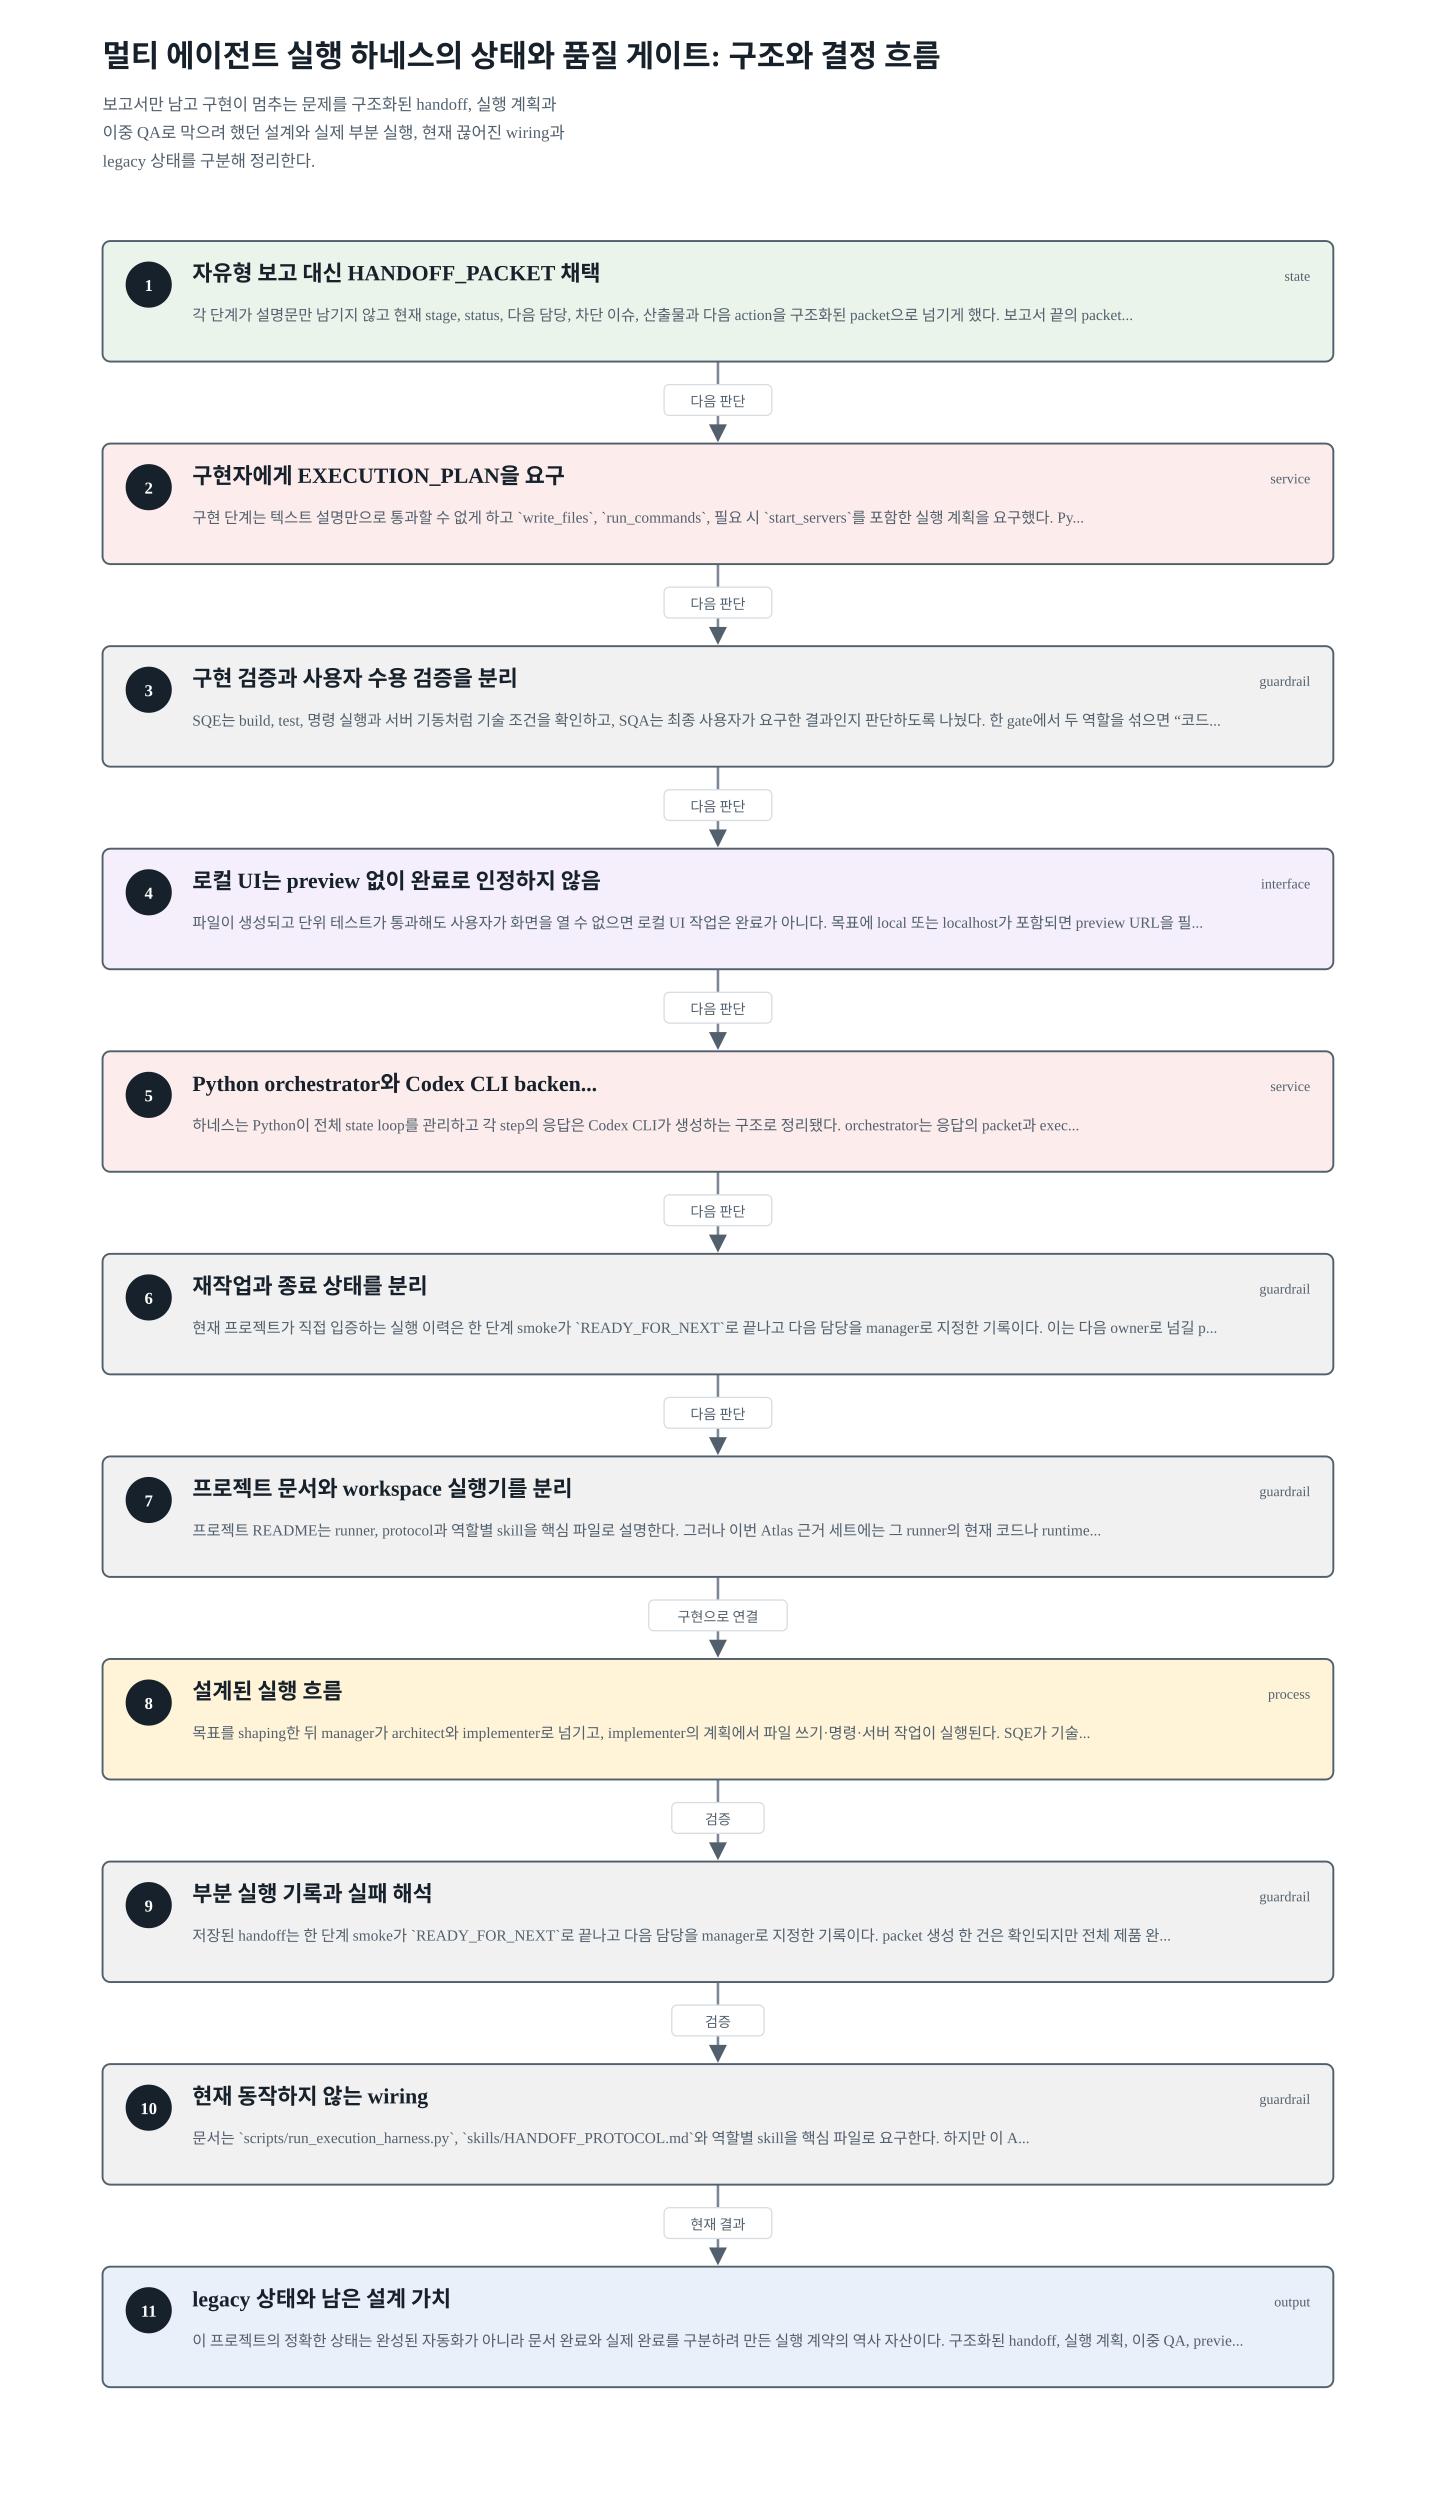
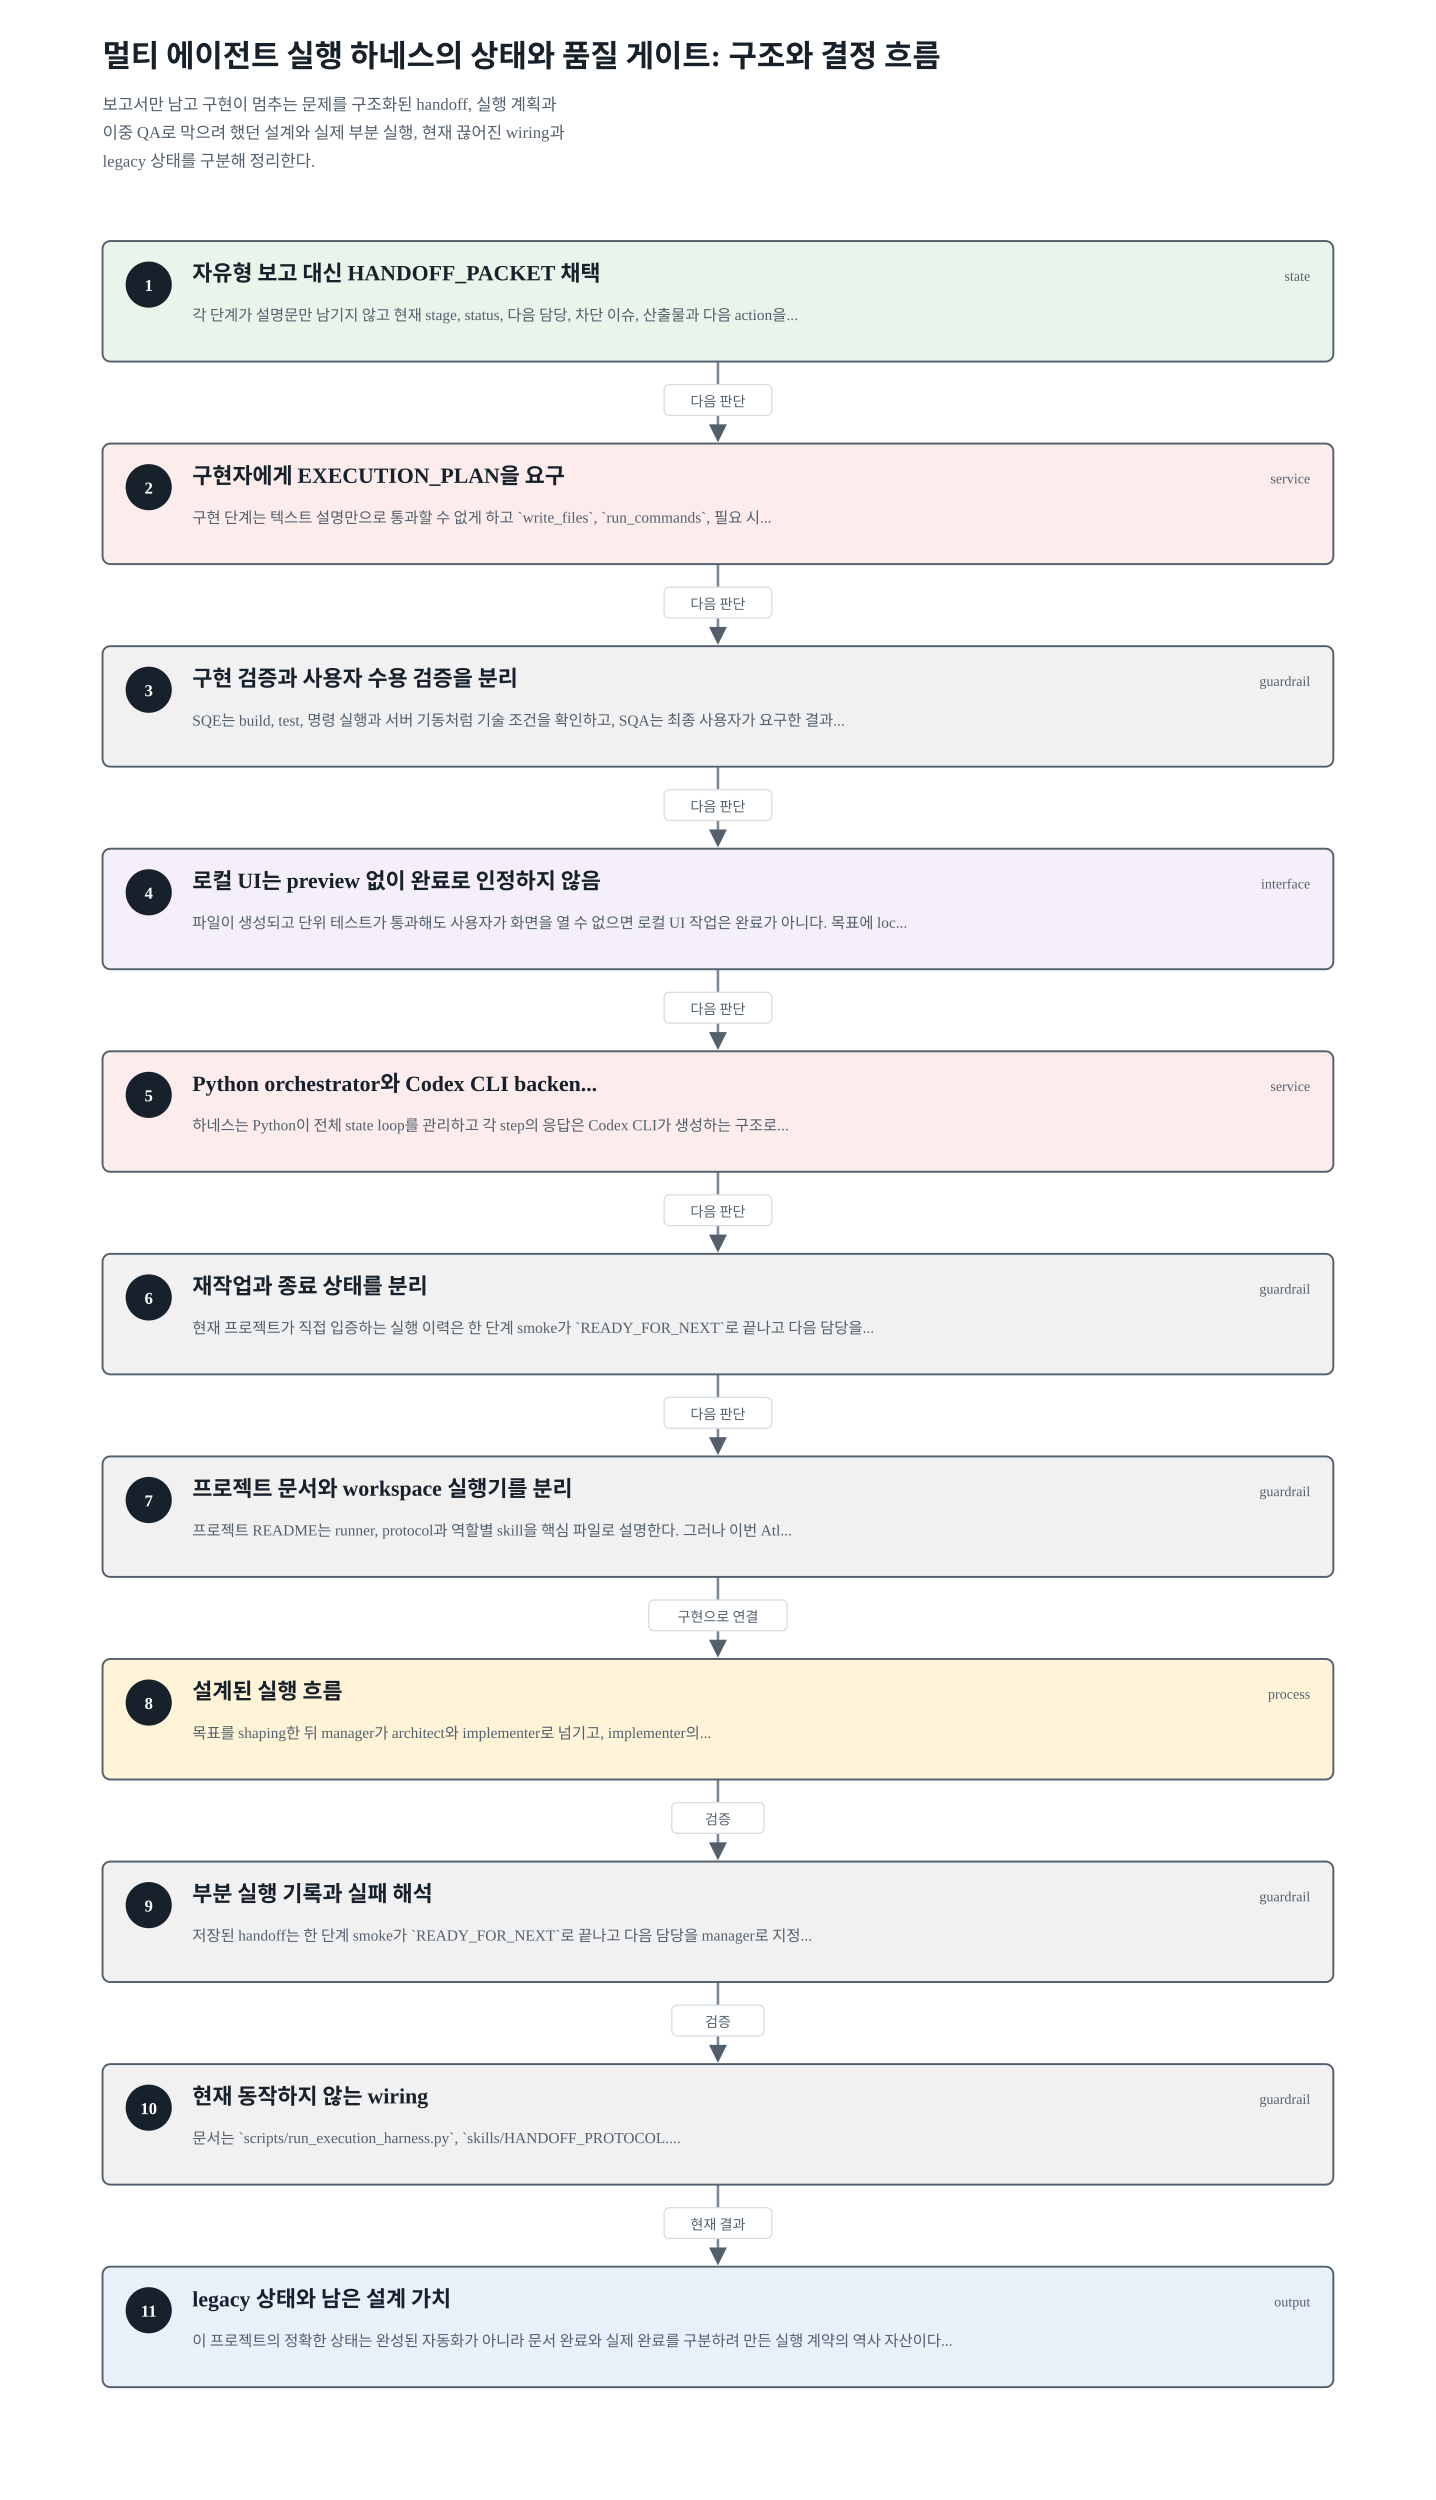
<svg xmlns="http://www.w3.org/2000/svg" viewBox="0 0 1120 1950" role="img" aria-labelledby="system-map-title system-map-desc">
  <defs>
    <marker id="system-map-arrow" viewBox="0 0 10 10" refX="5" refY="5" markerWidth="7" markerHeight="7" orient="auto-start-reverse">
      <path d="M 0 0 L 10 5 L 0 10 z" fill="#52606d" />
    </marker>
  </defs>
  <rect width="1120" height="1950" fill="#ffffff" />
  <text fill="#17212b" font-size="24" font-weight="700">
    <tspan x="80" y="52">멀티 에이전트 실행 하네스의 상태와 품질 게이트: 구조와 결정 흐름</tspan>
  </text>
  <text fill="#52606d" font-size="13">
    <tspan x="80" y="86">보고서만 남고 구현이 멈추는 문제를 구조화된 handoff, 실행 계획과</tspan>
    <tspan x="80" y="108">이중 QA로 막으려 했던 설계와 실제 부분 실행, 현재 끊어진 wiring과</tspan>
    <tspan x="80" y="130">legacy 상태를 구분해 정리한다.</tspan>
  </text>
  <g data-flow="flow-01">
    <path d="M 560 282 L 560 338" fill="none" stroke="#7b8794" stroke-width="2" marker-end="url(#system-map-arrow)" />
    <rect x="518" y="300" width="84" height="24" rx="4" fill="#ffffff" stroke="#d6dce2" />
    <text x="560" y="317" text-anchor="middle" fill="#52606d" font-size="11">다음 판단</text>
  </g>
  <g data-flow="flow-02">
    <path d="M 560 440 L 560 496" fill="none" stroke="#7b8794" stroke-width="2" marker-end="url(#system-map-arrow)" />
    <rect x="518" y="458" width="84" height="24" rx="4" fill="#ffffff" stroke="#d6dce2" />
    <text x="560" y="475" text-anchor="middle" fill="#52606d" font-size="11">다음 판단</text>
  </g>
  <g data-flow="flow-03">
    <path d="M 560 598 L 560 654" fill="none" stroke="#7b8794" stroke-width="2" marker-end="url(#system-map-arrow)" />
    <rect x="518" y="616" width="84" height="24" rx="4" fill="#ffffff" stroke="#d6dce2" />
    <text x="560" y="633" text-anchor="middle" fill="#52606d" font-size="11">다음 판단</text>
  </g>
  <g data-flow="flow-04">
    <path d="M 560 756 L 560 812" fill="none" stroke="#7b8794" stroke-width="2" marker-end="url(#system-map-arrow)" />
    <rect x="518" y="774" width="84" height="24" rx="4" fill="#ffffff" stroke="#d6dce2" />
    <text x="560" y="791" text-anchor="middle" fill="#52606d" font-size="11">다음 판단</text>
  </g>
  <g data-flow="flow-05">
    <path d="M 560 914 L 560 970" fill="none" stroke="#7b8794" stroke-width="2" marker-end="url(#system-map-arrow)" />
    <rect x="518" y="932" width="84" height="24" rx="4" fill="#ffffff" stroke="#d6dce2" />
    <text x="560" y="949" text-anchor="middle" fill="#52606d" font-size="11">다음 판단</text>
  </g>
  <g data-flow="flow-06">
    <path d="M 560 1072 L 560 1128" fill="none" stroke="#7b8794" stroke-width="2" marker-end="url(#system-map-arrow)" />
    <rect x="518" y="1090" width="84" height="24" rx="4" fill="#ffffff" stroke="#d6dce2" />
    <text x="560" y="1107" text-anchor="middle" fill="#52606d" font-size="11">다음 판단</text>
  </g>
  <g data-flow="flow-07">
    <path d="M 560 1230 L 560 1286" fill="none" stroke="#7b8794" stroke-width="2" marker-end="url(#system-map-arrow)" />
    <rect x="506" y="1248" width="108" height="24" rx="4" fill="#ffffff" stroke="#d6dce2" />
    <text x="560" y="1265" text-anchor="middle" fill="#52606d" font-size="11">구현으로 연결</text>
  </g>
  <g data-flow="flow-08">
    <path d="M 560 1388 L 560 1444" fill="none" stroke="#7b8794" stroke-width="2" marker-end="url(#system-map-arrow)" />
    <rect x="524" y="1406" width="72" height="24" rx="4" fill="#ffffff" stroke="#d6dce2" />
    <text x="560" y="1423" text-anchor="middle" fill="#52606d" font-size="11">검증</text>
  </g>
  <g data-flow="flow-09">
    <path d="M 560 1546 L 560 1602" fill="none" stroke="#7b8794" stroke-width="2" marker-end="url(#system-map-arrow)" />
    <rect x="524" y="1564" width="72" height="24" rx="4" fill="#ffffff" stroke="#d6dce2" />
    <text x="560" y="1581" text-anchor="middle" fill="#52606d" font-size="11">검증</text>
  </g>
  <g data-flow="flow-10">
    <path d="M 560 1704 L 560 1760" fill="none" stroke="#7b8794" stroke-width="2" marker-end="url(#system-map-arrow)" />
    <rect x="518" y="1722" width="84" height="24" rx="4" fill="#ffffff" stroke="#d6dce2" />
    <text x="560" y="1739" text-anchor="middle" fill="#52606d" font-size="11">현재 결과</text>
  </g>
  <g data-node="structured-handoff">
    <rect x="80" y="188" width="960" height="94" rx="6" fill="#eaf4ea" stroke="#52606d" stroke-width="1.5" />
    <circle cx="116" cy="222" r="18" fill="#17212b" />
    <text x="116" y="227" text-anchor="middle" fill="#ffffff" font-size="13" font-weight="700">1</text>
    <text x="150" y="219" fill="#17212b" font-size="17" font-weight="700">자유형 보고 대신 HANDOFF_PACKET 채택</text>
    <text x="1022" y="219" text-anchor="end" fill="#52606d" font-size="11">state</text>
-     <text x="150" y="250" fill="#52606d" font-size="12">각 단계가 설명문만 남기지 않고 현재 stage, status, 다음 담당, 차단 이슈, 산출물과 다음 action을 구조화된 packet으로 넘기게 했다. 보고서 끝의 packet...</text>
+     <text x="150" y="250" fill="#52606d" font-size="12">각 단계가 설명문만 남기지 않고 현재 stage, status, 다음 담당, 차단 이슈, 산출물과 다음 action을...</text>
  </g>
  <g data-node="executable-plan">
    <rect x="80" y="346" width="960" height="94" rx="6" fill="#fceceb" stroke="#52606d" stroke-width="1.5" />
    <circle cx="116" cy="380" r="18" fill="#17212b" />
    <text x="116" y="385" text-anchor="middle" fill="#ffffff" font-size="13" font-weight="700">2</text>
    <text x="150" y="377" fill="#17212b" font-size="17" font-weight="700">구현자에게 EXECUTION_PLAN을 요구</text>
    <text x="1022" y="377" text-anchor="end" fill="#52606d" font-size="11">service</text>
-     <text x="150" y="408" fill="#52606d" font-size="12">구현 단계는 텍스트 설명만으로 통과할 수 없게 하고 `write_files`, `run_commands`, 필요 시 `start_servers`를 포함한 실행 계획을 요구했다. Py...</text>
+     <text x="150" y="408" fill="#52606d" font-size="12">구현 단계는 텍스트 설명만으로 통과할 수 없게 하고 `write_files`, `run_commands`, 필요 시...</text>
  </g>
  <g data-node="split-sqe-sqa">
    <rect x="80" y="504" width="960" height="94" rx="6" fill="#f1f1f1" stroke="#52606d" stroke-width="1.5" />
    <circle cx="116" cy="538" r="18" fill="#17212b" />
    <text x="116" y="543" text-anchor="middle" fill="#ffffff" font-size="13" font-weight="700">3</text>
    <text x="150" y="535" fill="#17212b" font-size="17" font-weight="700">구현 검증과 사용자 수용 검증을 분리</text>
    <text x="1022" y="535" text-anchor="end" fill="#52606d" font-size="11">guardrail</text>
-     <text x="150" y="566" fill="#52606d" font-size="12">SQE는 build, test, 명령 실행과 서버 기동처럼 기술 조건을 확인하고, SQA는 최종 사용자가 요구한 결과인지 판단하도록 나눴다. 한 gate에서 두 역할을 섞으면 “코드...</text>
+     <text x="150" y="566" fill="#52606d" font-size="12">SQE는 build, test, 명령 실행과 서버 기동처럼 기술 조건을 확인하고, SQA는 최종 사용자가 요구한 결과...</text>
  </g>
  <g data-node="preview-completion-gate">
    <rect x="80" y="662" width="960" height="94" rx="6" fill="#f4effa" stroke="#52606d" stroke-width="1.5" />
    <circle cx="116" cy="696" r="18" fill="#17212b" />
    <text x="116" y="701" text-anchor="middle" fill="#ffffff" font-size="13" font-weight="700">4</text>
    <text x="150" y="693" fill="#17212b" font-size="17" font-weight="700">로컬 UI는 preview 없이 완료로 인정하지 않음</text>
    <text x="1022" y="693" text-anchor="end" fill="#52606d" font-size="11">interface</text>
-     <text x="150" y="724" fill="#52606d" font-size="12">파일이 생성되고 단위 테스트가 통과해도 사용자가 화면을 열 수 없으면 로컬 UI 작업은 완료가 아니다. 목표에 local 또는 localhost가 포함되면 preview URL을 필...</text>
+     <text x="150" y="724" fill="#52606d" font-size="12">파일이 생성되고 단위 테스트가 통과해도 사용자가 화면을 열 수 없으면 로컬 UI 작업은 완료가 아니다. 목표에 loc...</text>
  </g>
  <g data-node="switch-to-cli-backend">
    <rect x="80" y="820" width="960" height="94" rx="6" fill="#fceceb" stroke="#52606d" stroke-width="1.5" />
    <circle cx="116" cy="854" r="18" fill="#17212b" />
    <text x="116" y="859" text-anchor="middle" fill="#ffffff" font-size="13" font-weight="700">5</text>
    <text x="150" y="851" fill="#17212b" font-size="17" font-weight="700">Python orchestrator와 Codex CLI backen...</text>
    <text x="1022" y="851" text-anchor="end" fill="#52606d" font-size="11">service</text>
-     <text x="150" y="882" fill="#52606d" font-size="12">하네스는 Python이 전체 state loop를 관리하고 각 step의 응답은 Codex CLI가 생성하는 구조로 정리됐다. orchestrator는 응답의 packet과 exec...</text>
+     <text x="150" y="882" fill="#52606d" font-size="12">하네스는 Python이 전체 state loop를 관리하고 각 step의 응답은 Codex CLI가 생성하는 구조로...</text>
  </g>
  <g data-node="termination-semantics">
    <rect x="80" y="978" width="960" height="94" rx="6" fill="#f1f1f1" stroke="#52606d" stroke-width="1.5" />
    <circle cx="116" cy="1012" r="18" fill="#17212b" />
    <text x="116" y="1017" text-anchor="middle" fill="#ffffff" font-size="13" font-weight="700">6</text>
    <text x="150" y="1009" fill="#17212b" font-size="17" font-weight="700">재작업과 종료 상태를 분리</text>
    <text x="1022" y="1009" text-anchor="end" fill="#52606d" font-size="11">guardrail</text>
-     <text x="150" y="1040" fill="#52606d" font-size="12">현재 프로젝트가 직접 입증하는 실행 이력은 한 단계 smoke가 `READY_FOR_NEXT`로 끝나고 다음 담당을 manager로 지정한 기록이다. 이는 다음 owner로 넘길 p...</text>
+     <text x="150" y="1040" fill="#52606d" font-size="12">현재 프로젝트가 직접 입증하는 실행 이력은 한 단계 smoke가 `READY_FOR_NEXT`로 끝나고 다음 담당을...</text>
  </g>
  <g data-node="split-document-runner">
    <rect x="80" y="1136" width="960" height="94" rx="6" fill="#f1f1f1" stroke="#52606d" stroke-width="1.5" />
    <circle cx="116" cy="1170" r="18" fill="#17212b" />
    <text x="116" y="1175" text-anchor="middle" fill="#ffffff" font-size="13" font-weight="700">7</text>
    <text x="150" y="1167" fill="#17212b" font-size="17" font-weight="700">프로젝트 문서와 workspace 실행기를 분리</text>
    <text x="1022" y="1167" text-anchor="end" fill="#52606d" font-size="11">guardrail</text>
-     <text x="150" y="1198" fill="#52606d" font-size="12">프로젝트 README는 runner, protocol과 역할별 skill을 핵심 파일로 설명한다. 그러나 이번 Atlas 근거 세트에는 그 runner의 현재 코드나 runtime...</text>
+     <text x="150" y="1198" fill="#52606d" font-size="12">프로젝트 README는 runner, protocol과 역할별 skill을 핵심 파일로 설명한다. 그러나 이번 Atl...</text>
  </g>
  <g data-node="architecture-flow">
    <rect x="80" y="1294" width="960" height="94" rx="6" fill="#fff4d8" stroke="#52606d" stroke-width="1.5" />
    <circle cx="116" cy="1328" r="18" fill="#17212b" />
    <text x="116" y="1333" text-anchor="middle" fill="#ffffff" font-size="13" font-weight="700">8</text>
    <text x="150" y="1325" fill="#17212b" font-size="17" font-weight="700">설계된 실행 흐름</text>
    <text x="1022" y="1325" text-anchor="end" fill="#52606d" font-size="11">process</text>
-     <text x="150" y="1356" fill="#52606d" font-size="12">목표를 shaping한 뒤 manager가 architect와 implementer로 넘기고, implementer의 계획에서 파일 쓰기·명령·서버 작업이 실행된다. SQE가 기술...</text>
+     <text x="150" y="1356" fill="#52606d" font-size="12">목표를 shaping한 뒤 manager가 architect와 implementer로 넘기고, implementer의...</text>
  </g>
  <g data-node="execution-history">
    <rect x="80" y="1452" width="960" height="94" rx="6" fill="#f1f1f1" stroke="#52606d" stroke-width="1.5" />
    <circle cx="116" cy="1486" r="18" fill="#17212b" />
    <text x="116" y="1491" text-anchor="middle" fill="#ffffff" font-size="13" font-weight="700">9</text>
    <text x="150" y="1483" fill="#17212b" font-size="17" font-weight="700">부분 실행 기록과 실패 해석</text>
    <text x="1022" y="1483" text-anchor="end" fill="#52606d" font-size="11">guardrail</text>
-     <text x="150" y="1514" fill="#52606d" font-size="12">저장된 handoff는 한 단계 smoke가 `READY_FOR_NEXT`로 끝나고 다음 담당을 manager로 지정한 기록이다. packet 생성 한 건은 확인되지만 전체 제품 완...</text>
+     <text x="150" y="1514" fill="#52606d" font-size="12">저장된 handoff는 한 단계 smoke가 `READY_FOR_NEXT`로 끝나고 다음 담당을 manager로 지정...</text>
  </g>
  <g data-node="failed-wiring">
    <rect x="80" y="1610" width="960" height="94" rx="6" fill="#f1f1f1" stroke="#52606d" stroke-width="1.5" />
    <circle cx="116" cy="1644" r="18" fill="#17212b" />
    <text x="116" y="1649" text-anchor="middle" fill="#ffffff" font-size="13" font-weight="700">10</text>
    <text x="150" y="1641" fill="#17212b" font-size="17" font-weight="700">현재 동작하지 않는 wiring</text>
    <text x="1022" y="1641" text-anchor="end" fill="#52606d" font-size="11">guardrail</text>
-     <text x="150" y="1672" fill="#52606d" font-size="12">문서는 `scripts/run_execution_harness.py`, `skills/HANDOFF_PROTOCOL.md`와 역할별 skill을 핵심 파일로 요구한다. 하지만 이 A...</text>
+     <text x="150" y="1672" fill="#52606d" font-size="12">문서는 `scripts/run_execution_harness.py`, `skills/HANDOFF_PROTOCOL....</text>
  </g>
  <g data-node="current-status">
    <rect x="80" y="1768" width="960" height="94" rx="6" fill="#eaf0fa" stroke="#52606d" stroke-width="1.5" />
    <circle cx="116" cy="1802" r="18" fill="#17212b" />
    <text x="116" y="1807" text-anchor="middle" fill="#ffffff" font-size="13" font-weight="700">11</text>
    <text x="150" y="1799" fill="#17212b" font-size="17" font-weight="700">legacy 상태와 남은 설계 가치</text>
    <text x="1022" y="1799" text-anchor="end" fill="#52606d" font-size="11">output</text>
-     <text x="150" y="1830" fill="#52606d" font-size="12">이 프로젝트의 정확한 상태는 완성된 자동화가 아니라 문서 완료와 실제 완료를 구분하려 만든 실행 계약의 역사 자산이다. 구조화된 handoff, 실행 계획, 이중 QA, previe...</text>
+     <text x="150" y="1830" fill="#52606d" font-size="12">이 프로젝트의 정확한 상태는 완성된 자동화가 아니라 문서 완료와 실제 완료를 구분하려 만든 실행 계약의 역사 자산이다...</text>
  </g>
</svg>
